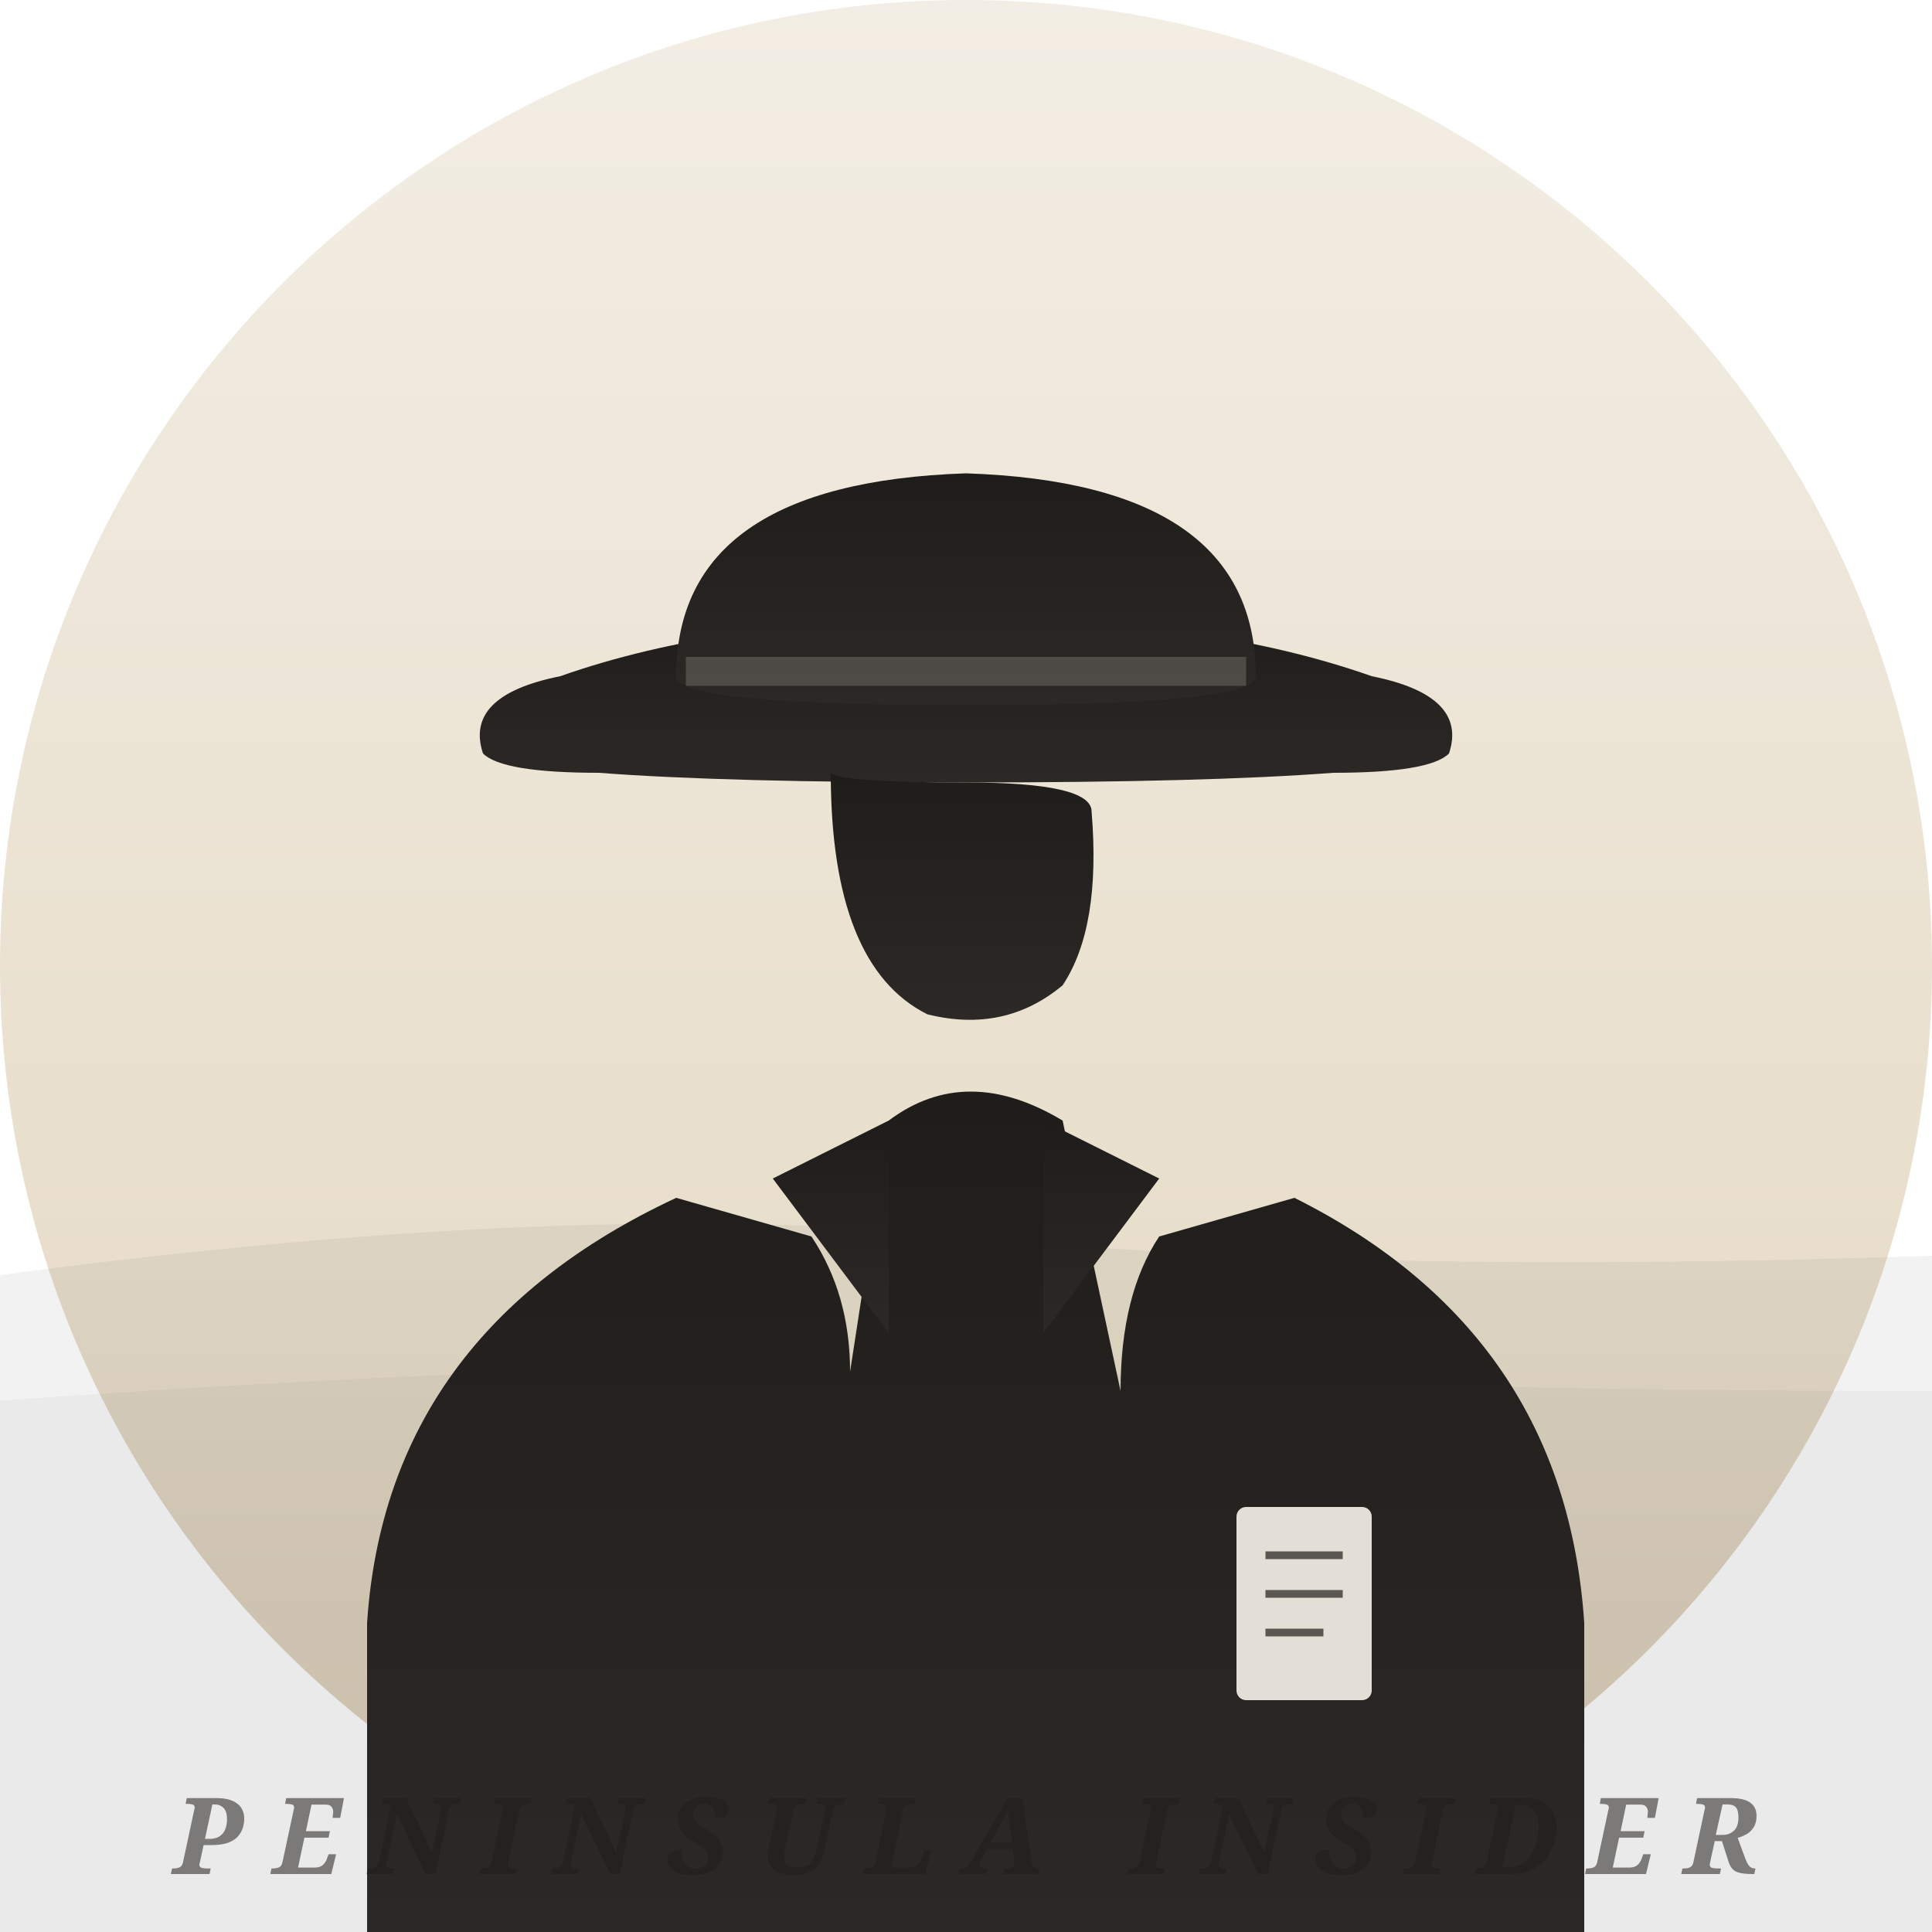
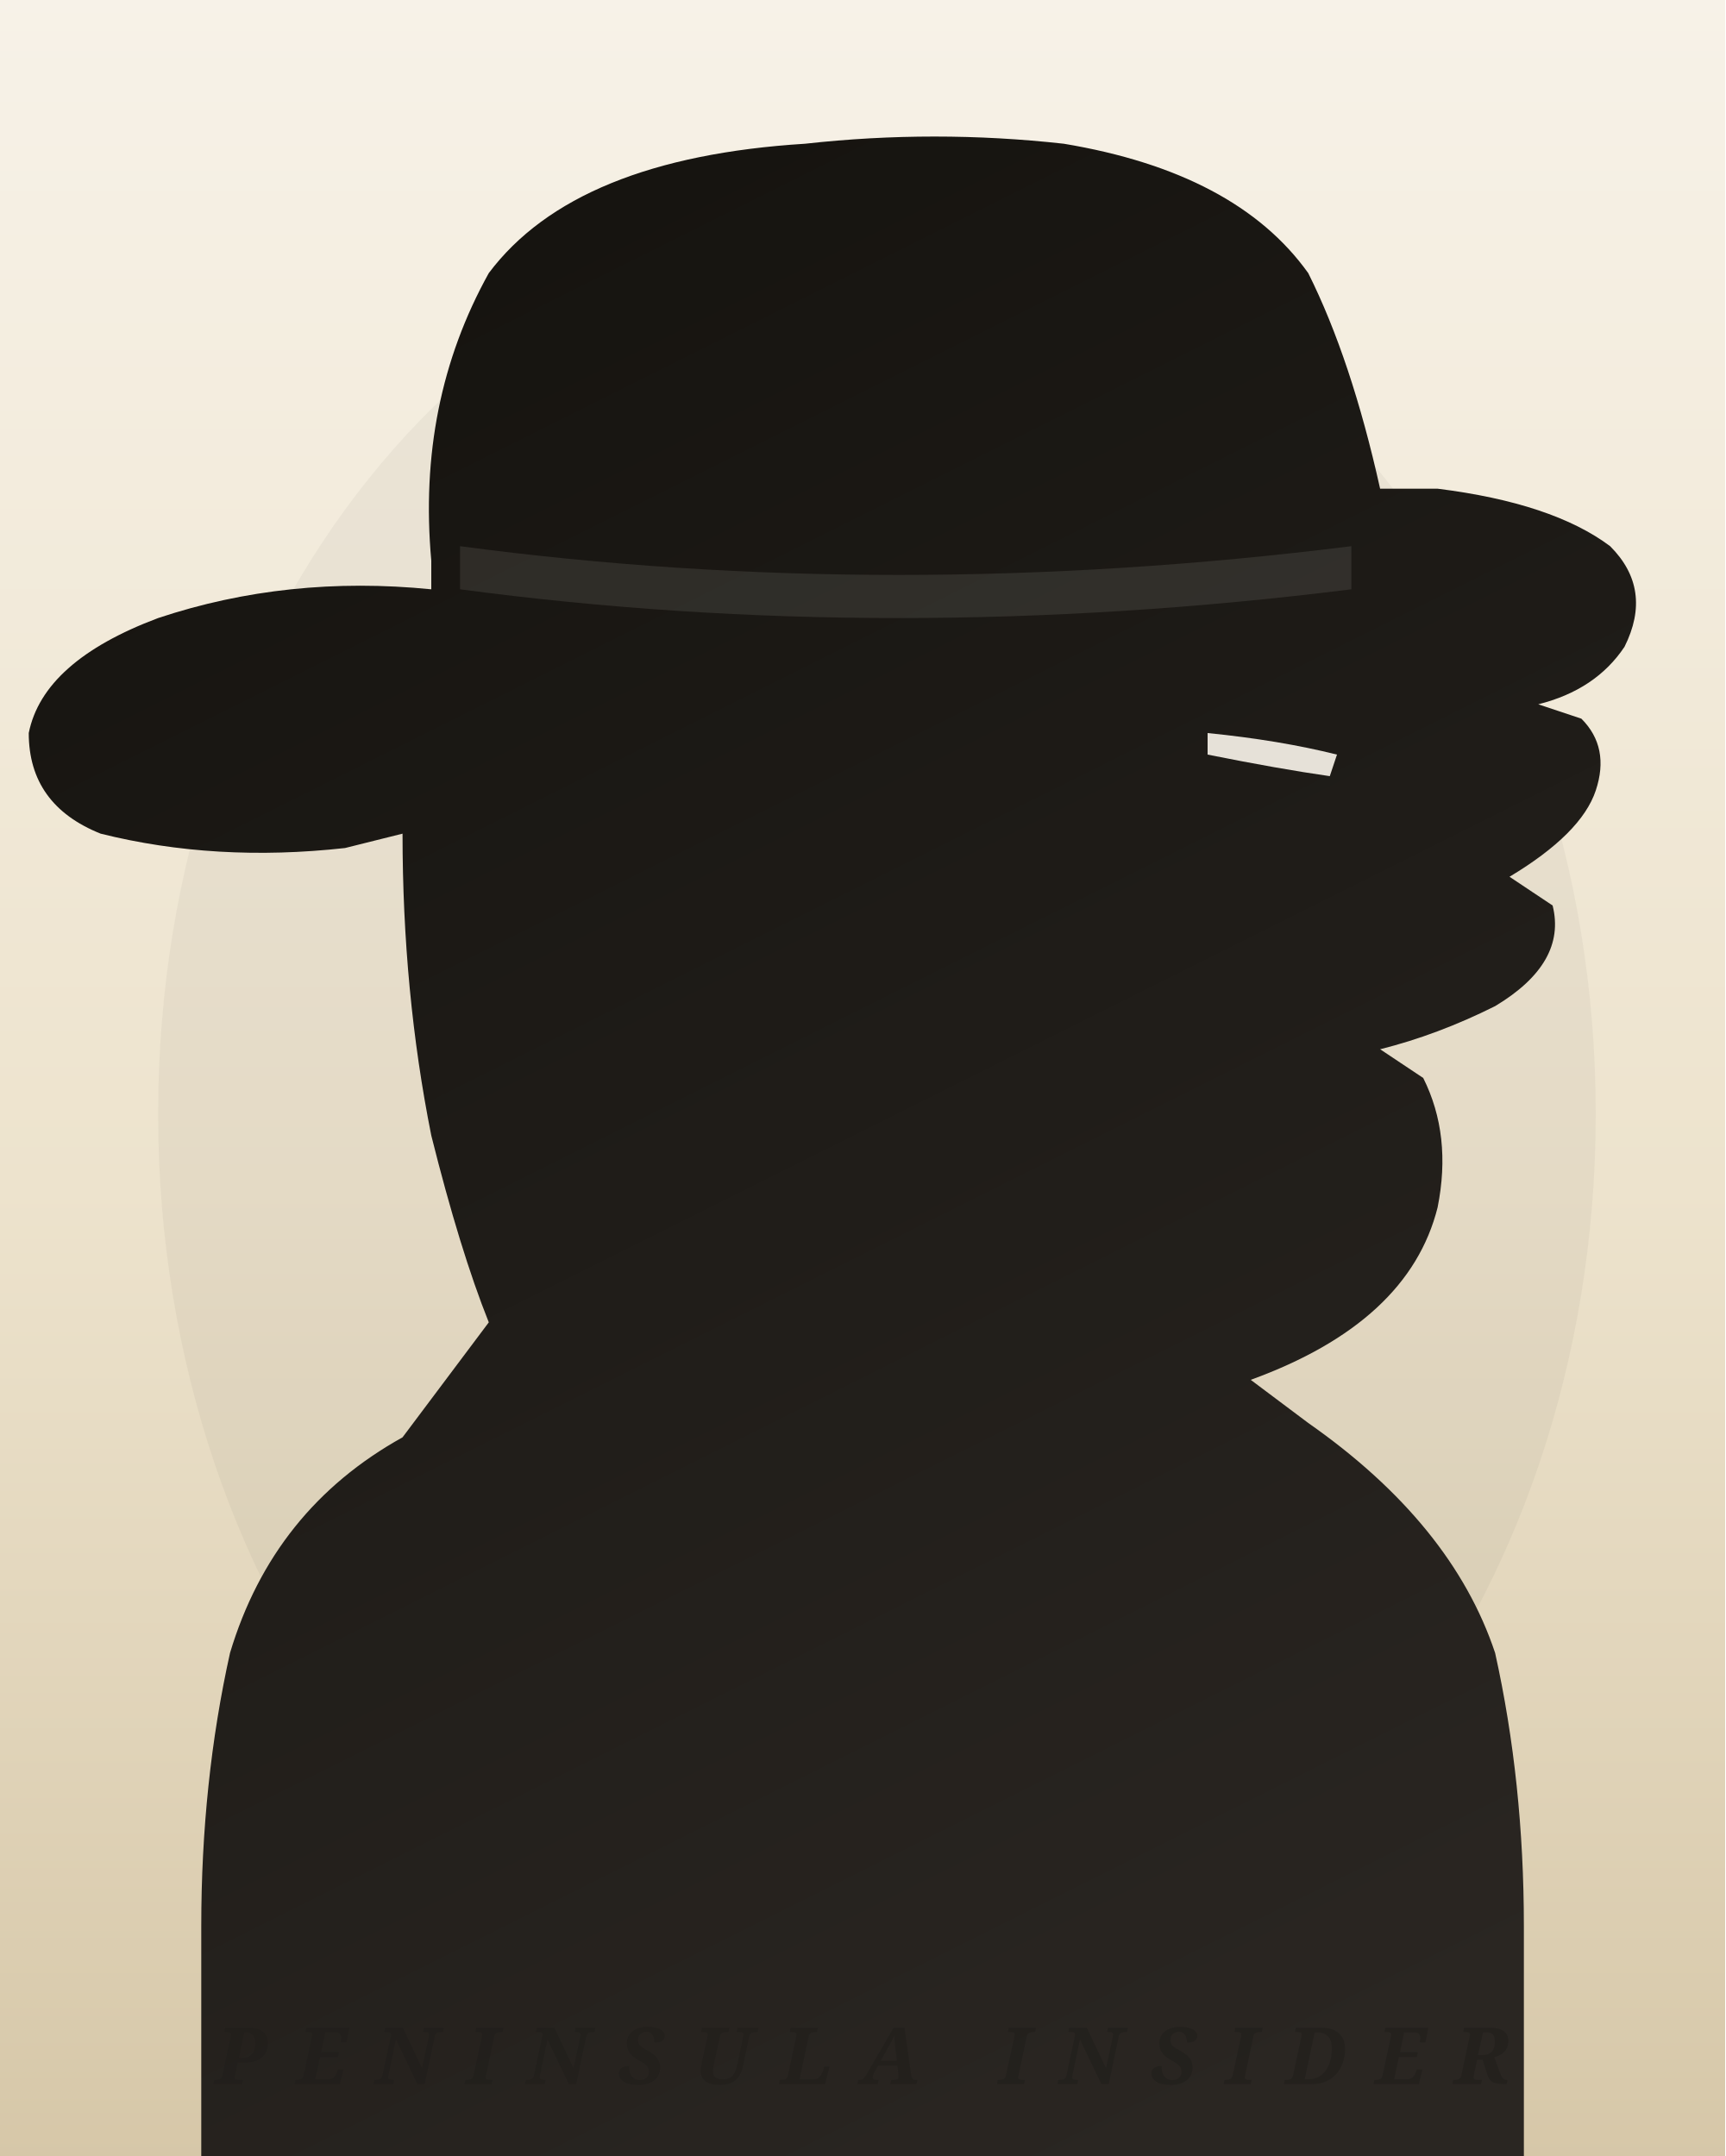
- <svg xmlns="http://www.w3.org/2000/svg" viewBox="0 0 200 200" role="img" aria-label="Peninsula Insider — PI">
+ <svg xmlns="http://www.w3.org/2000/svg" viewBox="0 0 240 300" role="img" aria-label="Peninsula Insider — PI">
  <defs>
    <linearGradient id="pi-bg" x1="0" y1="0" x2="0" y2="1">
-       <stop offset="0%" stop-color="#F3EEE5" />
-       <stop offset="65%" stop-color="#E8DECB" />
-       <stop offset="100%" stop-color="#D9CDB6" />
+       <stop offset="0%" stop-color="#F7F2E8" />
+       <stop offset="55%" stop-color="#EDE3CD" />
+       <stop offset="100%" stop-color="#D6C7A8" />
    </linearGradient>
-     <linearGradient id="pi-fig" x1="0" y1="0" x2="0" y2="1">
-       <stop offset="0%" stop-color="#1F1D1A" />
-       <stop offset="100%" stop-color="#2C2825" />
+     <linearGradient id="pi-fig" x1="0.3" y1="0" x2="0.7" y2="1">
+       <stop offset="0%" stop-color="#15130F" />
+       <stop offset="100%" stop-color="#2A2622" />
    </linearGradient>
  </defs>
-   <circle cx="100" cy="100" r="100" fill="url(#pi-bg)" />
-   <path d="M0 132 Q60 124 100 128 T200 130 L200 200 L0 200 Z" fill="#1F1D1A" opacity="0.06" />
-   <path d="M0 145 Q70 140 110 142 T200 144 L200 200 L0 200 Z" fill="#1F1D1A" opacity="0.04" />
-   <g fill="url(#pi-fig)">
-     <path d="       M 50 78       Q 48 72 58 70       Q 75 64 100 64       Q 125 64 142 70       Q 152 72 150 78       Q 148 80 138 80       Q 125 81 100 81       Q 75 81 62 80       Q 52 80 50 78 Z     " />
-     <path d="       M 70 70       Q 70 50 100 49       Q 130 50 130 70       Q 130 73 100 73       Q 70 73 70 70 Z     " />
-     <rect x="71" y="68" width="58" height="3" fill="#F3EEE5" opacity="0.18" />
-     <path d="       M 86 80       Q 86 100 96 105       Q 104 107 110 102       Q 114 96 113 84       Q 113 81 100 81       Q 87 81 86 80 Z     " />
-     <path d="       M 38 200       L 38 168       Q 40 138 70 124       L 84 128       Q 88 134 88 142       L 92 116       Q 100 110 110 116       L 116 144       Q 116 134 120 128       L 134 124       Q 162 138 164 168       L 164 200 Z     " />
-     <path d="M 80 122 L 92 116 L 92 138 L 86 130 Z" />
-     <path d="M 120 122 L 108 116 L 108 138 L 114 130 Z" />
-     <rect x="128" y="156" width="14" height="20" rx="1" fill="#F3EEE5" opacity="0.92" />
-     <line x1="131" y1="161" x2="139" y2="161" stroke="#1F1D1A" stroke-width="0.8" opacity="0.7" />
-     <line x1="131" y1="165" x2="139" y2="165" stroke="#1F1D1A" stroke-width="0.8" opacity="0.7" />
-     <line x1="131" y1="169" x2="137" y2="169" stroke="#1F1D1A" stroke-width="0.8" opacity="0.7" />
-   </g>
-   <text x="100" y="194" text-anchor="middle" font-family="Cormorant Garamond, Baskerville, serif" font-size="11" font-style="italic" font-weight="600" letter-spacing="3" fill="#1F1D1A" opacity="0.55">PENINSULA INSIDER</text>
+   <rect width="240" height="300" fill="url(#pi-bg)" />
+   <ellipse cx="122" cy="155" rx="100" ry="125" fill="#1F1D1A" opacity="0.045" />
+   <path fill="url(#pi-fig)" d="       M 112 20       Q 80 22 68 38       Q 58 56 60 78       L 60 82       Q 40 80 22 86       Q 6 92 4 102       Q 4 112 14 116       Q 30 120 48 118       L 56 116       Q 56 138 60 158       Q 64 174 68 184       L 56 200       Q 38 210 32 230       Q 28 248 28 268       L 28 300       L 212 300       L 212 268       Q 212 248 208 230       Q 202 212 182 198       L 174 192       Q 196 184 200 168       Q 202 158 198 150       L 192 146       Q 200 144 208 140       Q 218 134 216 126       L 210 122       Q 220 116 222 110       Q 224 104 220 100       L 214 98       Q 222 96 226 90       Q 230 82 224 76       Q 216 70 200 68       L 192 68       Q 188 50 182 38       Q 172 24 148 20       Q 130 18 112 20 Z     " />
+   <path d="M 168 102 Q 178 103 186 105 L 185 108 Q 178 107 168 105 Z" fill="#F7F2E8" opacity="0.92" />
+   <path d="M 64 76 Q 124 84 188 76 L 188 82 Q 124 90 64 82 Z" fill="#F7F2E8" opacity="0.10" />
+   <text x="120" y="290" text-anchor="middle" font-family="Cormorant Garamond, Baskerville, serif" font-size="11" font-style="italic" font-weight="600" letter-spacing="4" fill="#1F1D1A" opacity="0.55">PENINSULA INSIDER</text>
</svg>
